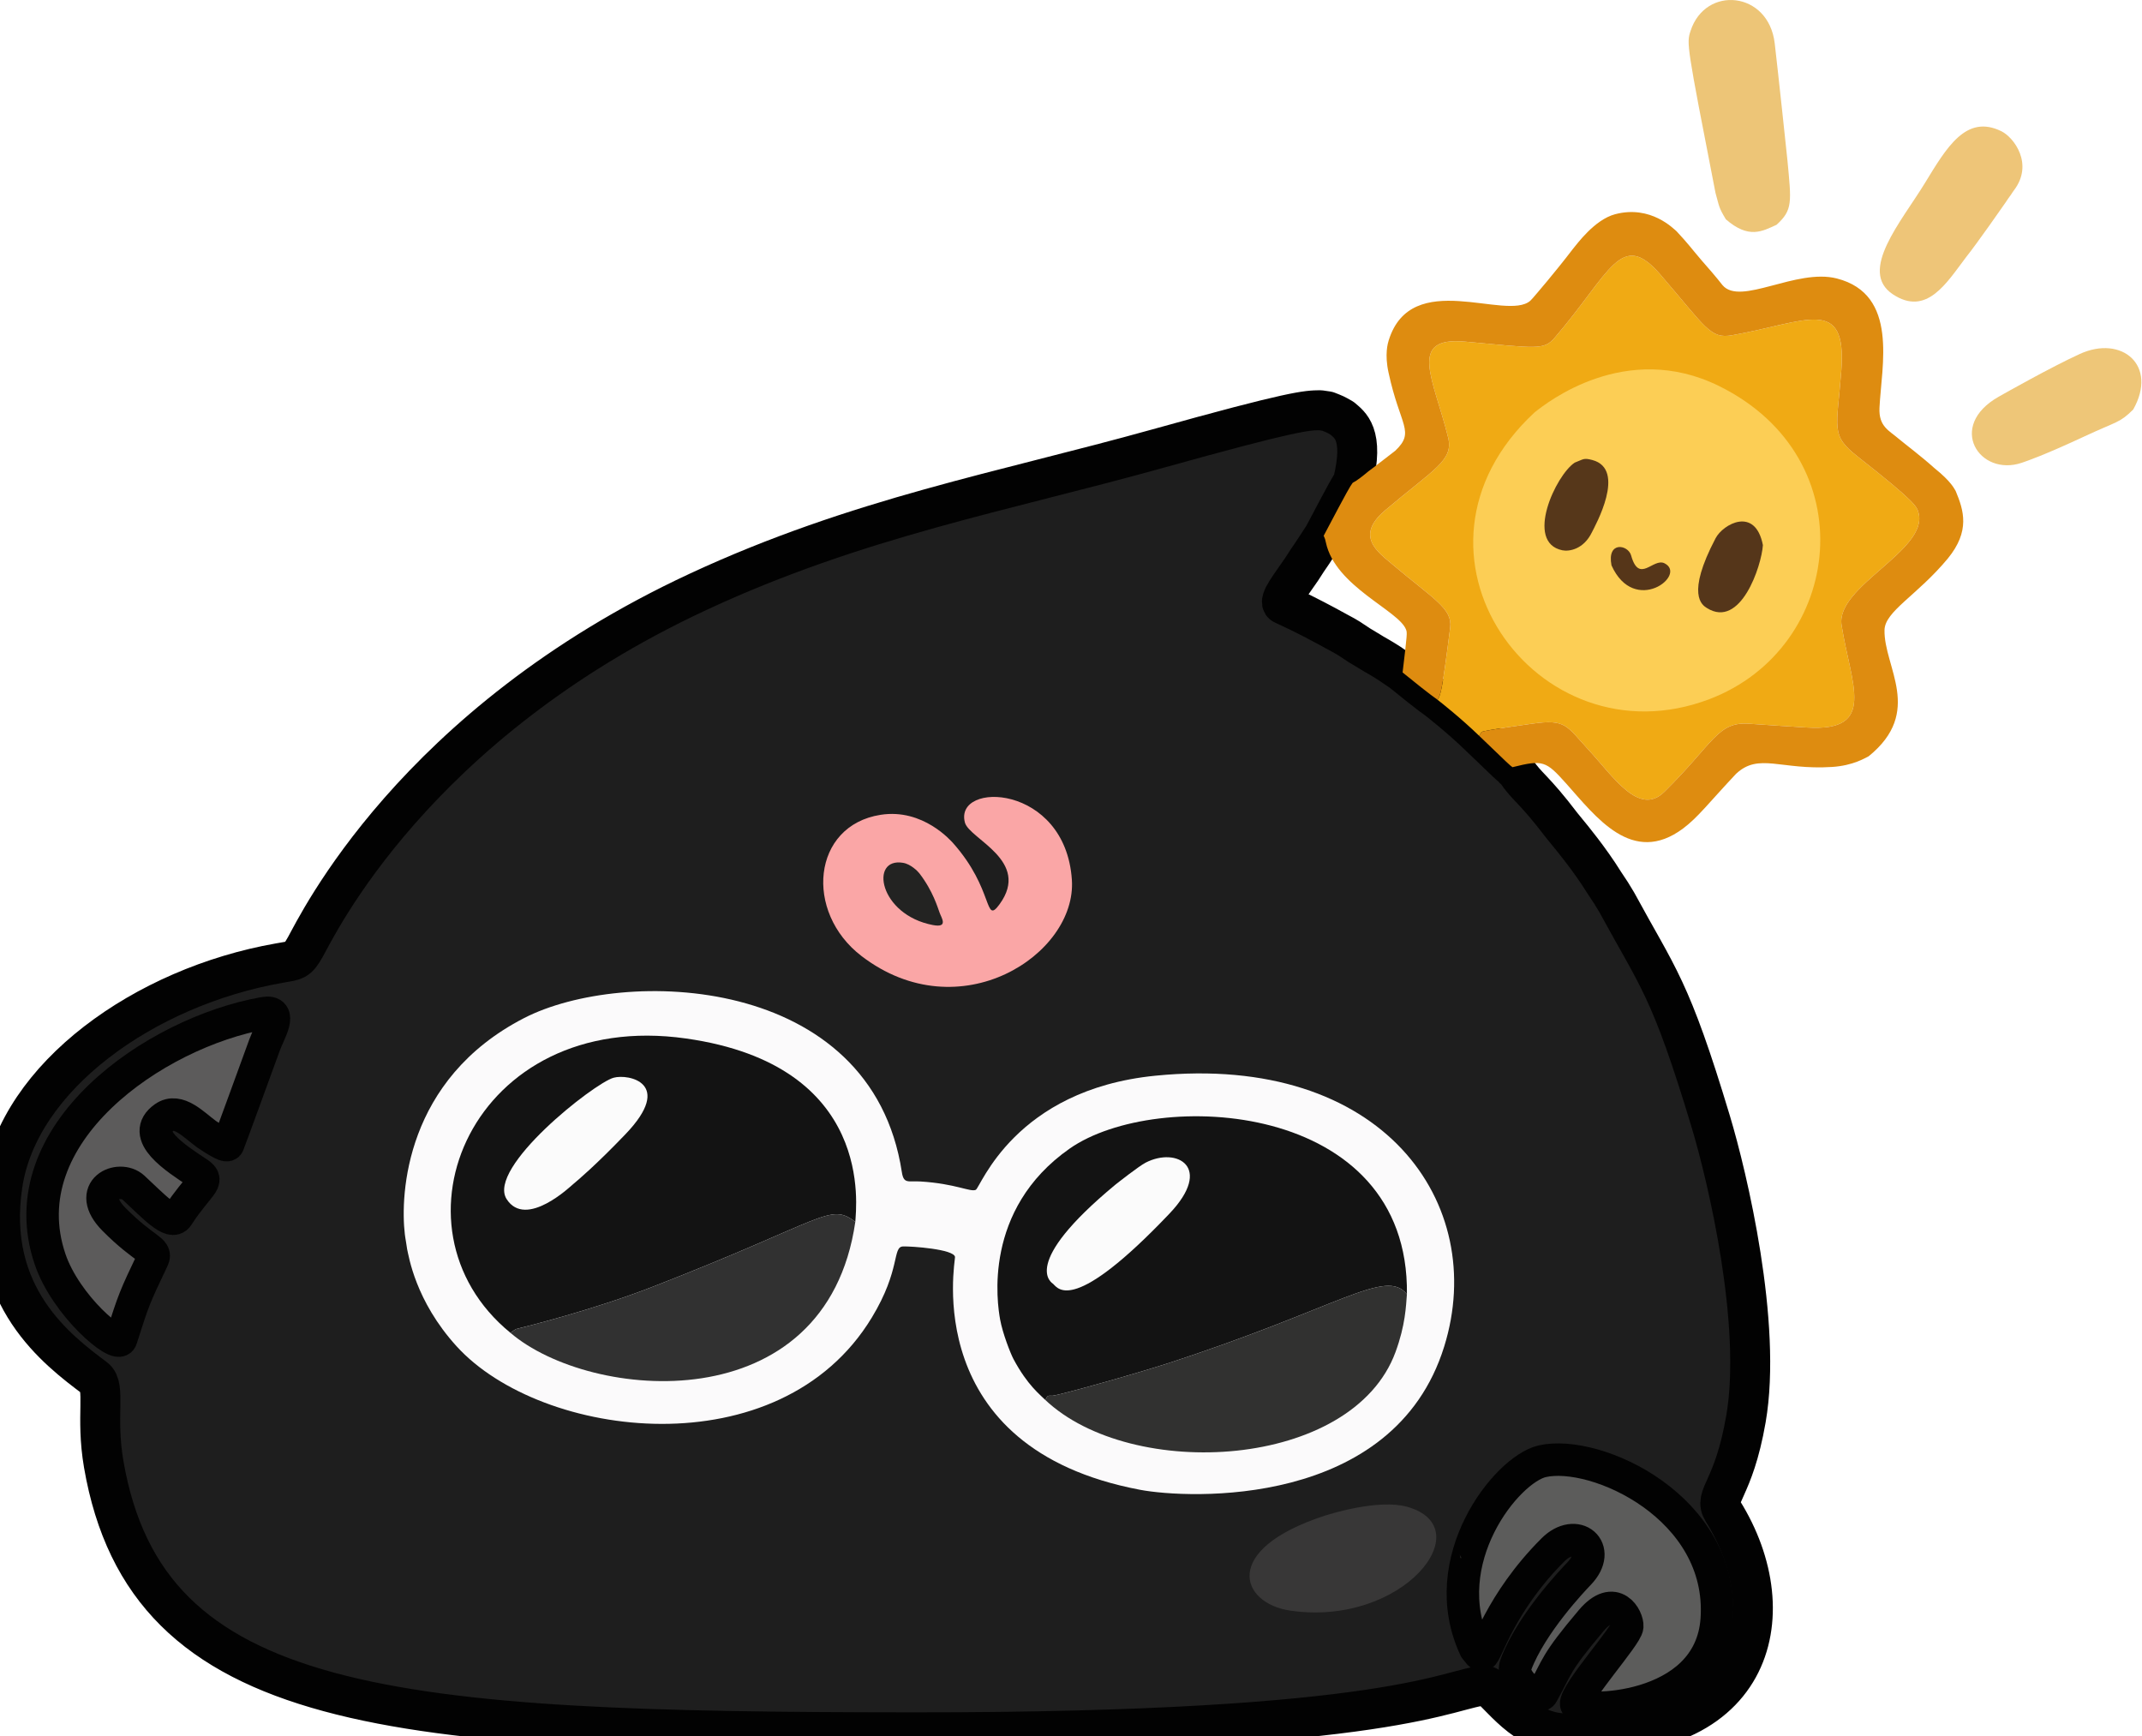
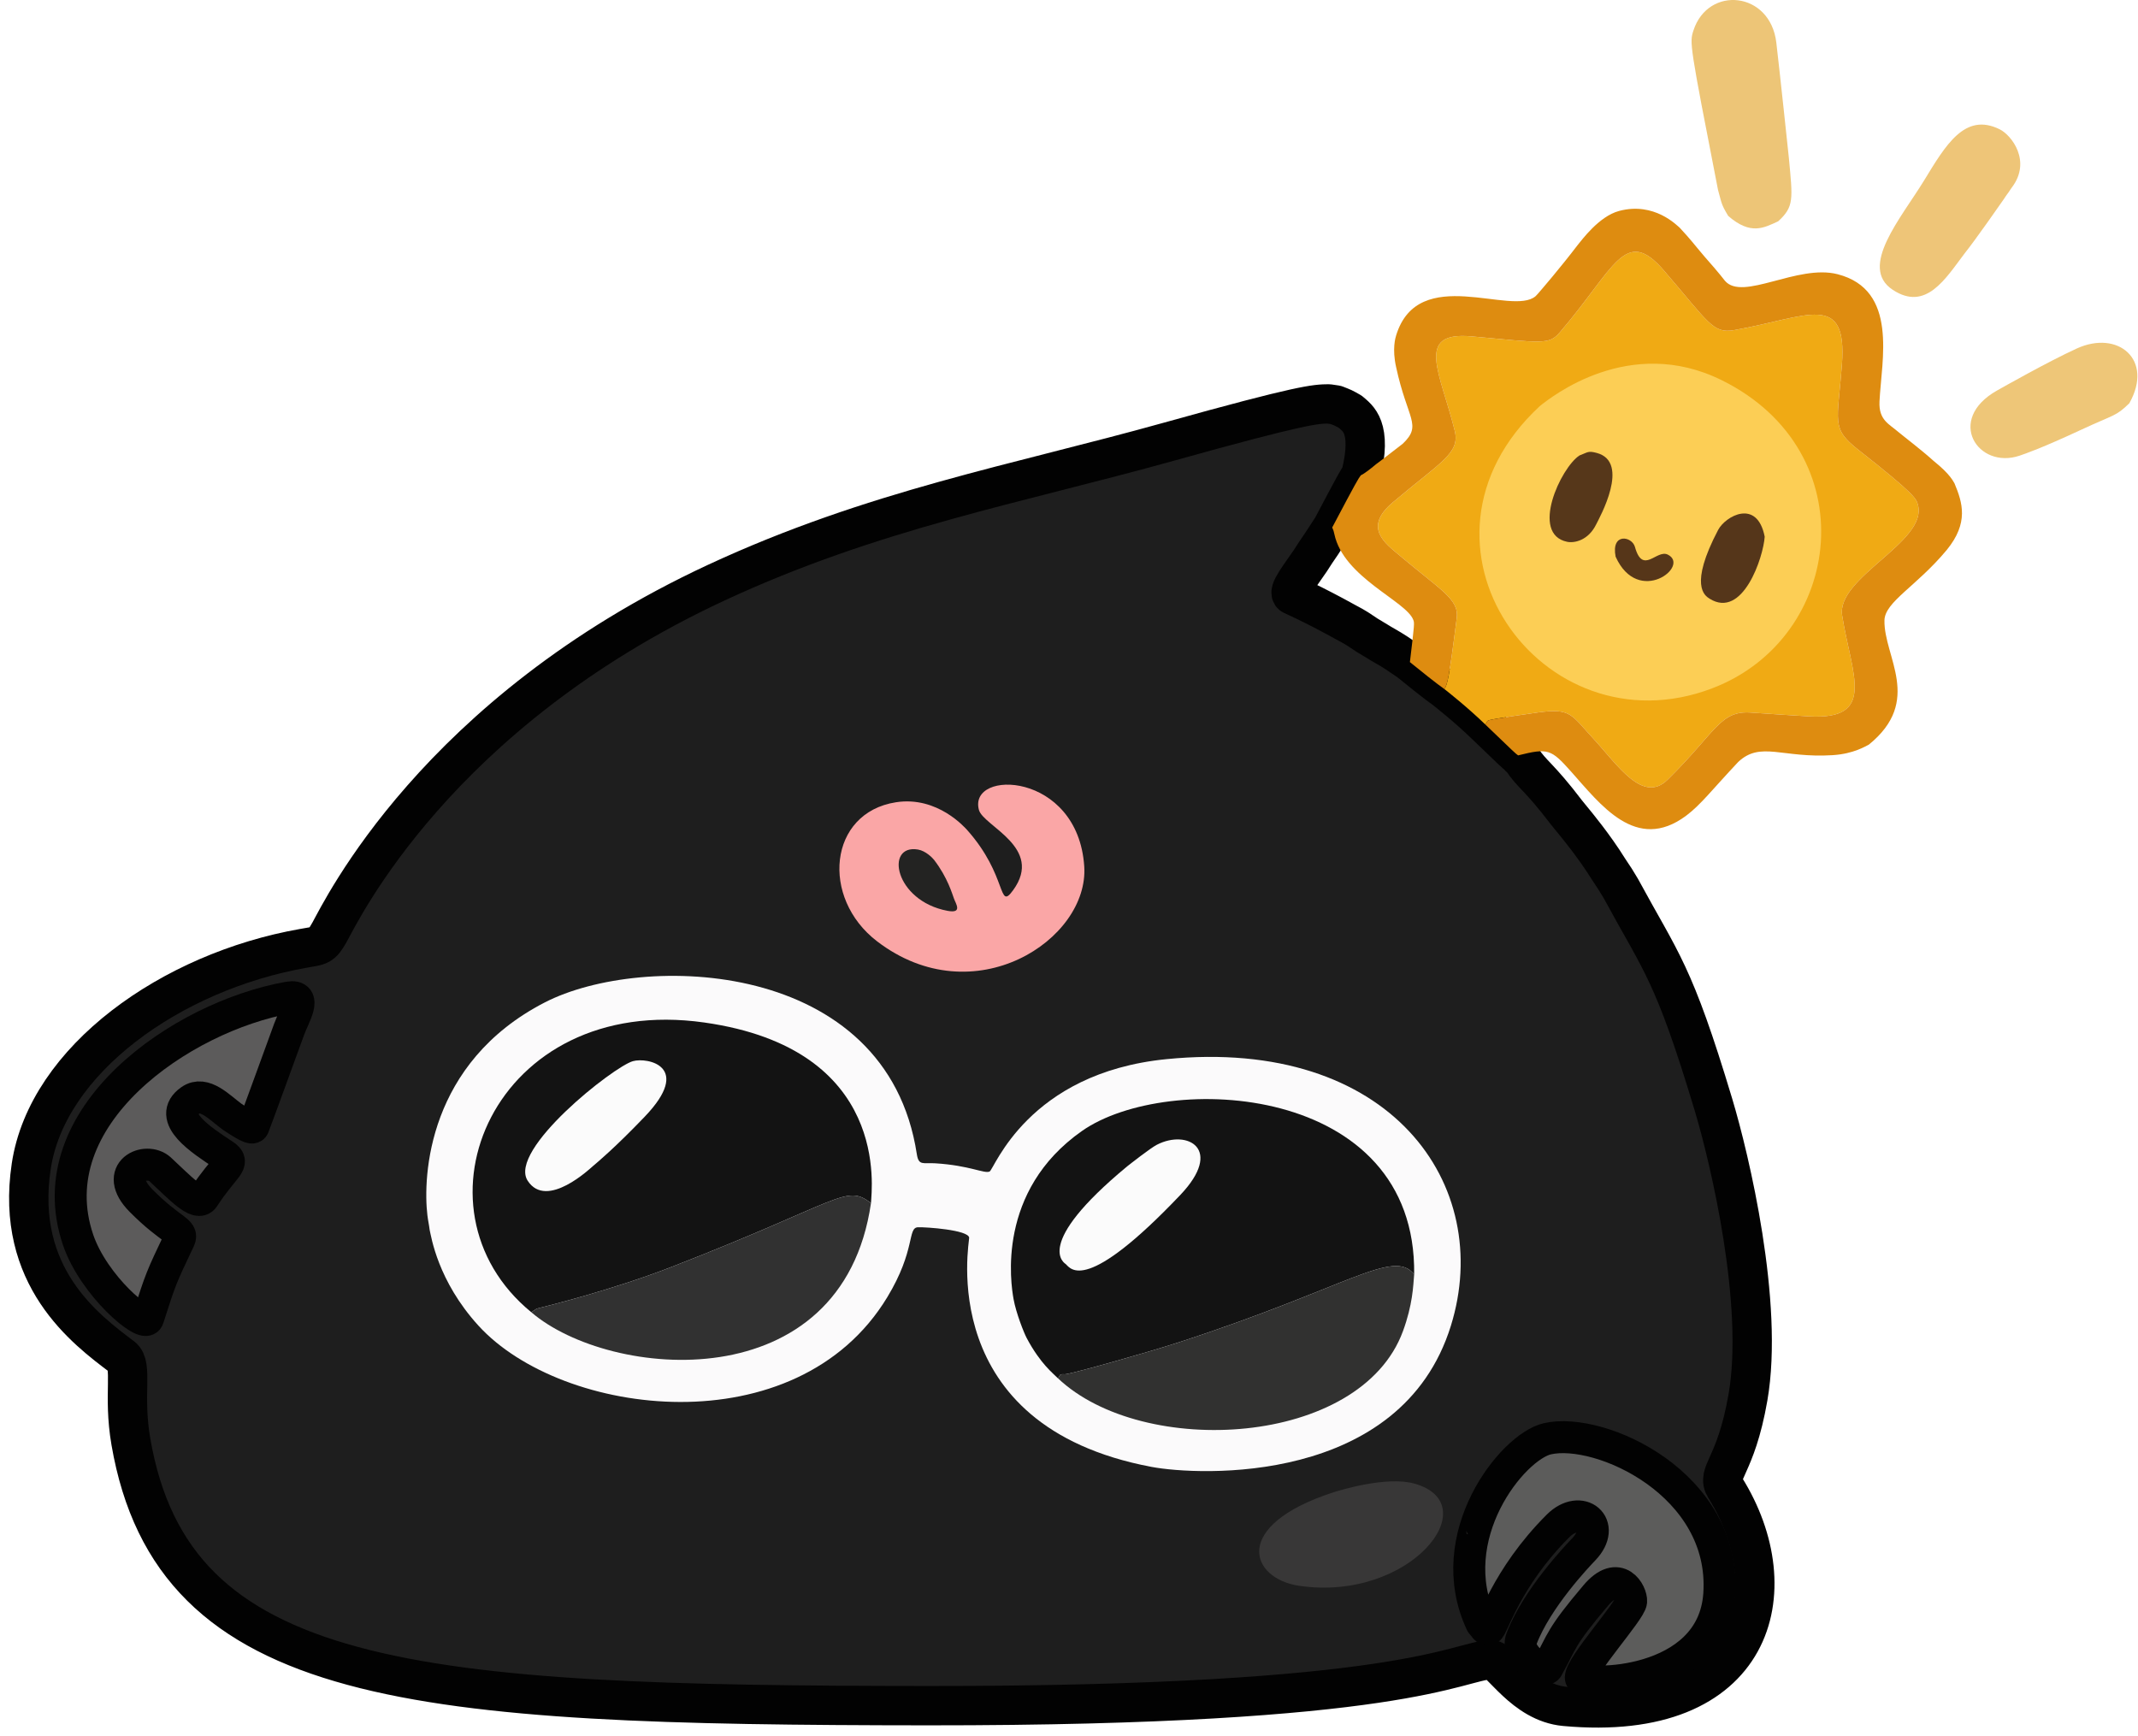
- <svg xmlns="http://www.w3.org/2000/svg" width="1027" height="832" viewBox="0 0 1027 832" version="1.1" xml:space="preserve" style="fill-rule:evenodd;clip-rule:evenodd;stroke-linejoin:round;stroke-miterlimit:2;">
+ <svg xmlns="http://www.w3.org/2000/svg" width="1041" height="845" viewBox="-14 0 1041 845" version="1.1" xml:space="preserve" style="fill-rule:evenodd;clip-rule:evenodd;stroke-linejoin:round;stroke-miterlimit:2;">
  <g transform="matrix(1,0,0,1,-186.5911,-373.6711)">
    <g id="Fondo" transform="matrix(1.197266,0,0,1.197266,0,37)">
      <path d="M684.504,445.465C685.477,445.608 686.45,445.75 687.422,445.893C690.519,447.111 690.443,447.041 693.335,448.7C696.153,451.241 702.471,454.736 697.549,474.532C696.417,476.1 695.989,476.691 685.935,495.726C685.755,495.976 681.864,501.964 681.511,502.507C679.166,505.885 679.252,505.831 677.047,509.234C673.264,514.907 667.434,521.97 669.702,523.204C670.51,523.644 677.407,526.489 691.59,534.333C692.933,535.103 692.915,535.004 694.313,535.807C694.466,535.895 694.454,535.891 696.213,536.941C700.136,539.574 700.047,539.534 704.198,541.988C706.211,543.302 708.718,544.526 712.221,546.825C717.141,550.193 717.151,550.126 717.533,550.472C730.252,560.793 730.439,560.524 731.543,561.42C732.921,562.505 740.908,568.796 748.116,575.766C760.364,587.532 760.344,587.548 761.544,588.406C762.241,589.295 762.143,589.267 763.068,589.978C767.45,596.541 769.83,596.694 781.27,611.705C781.454,611.924 781.427,611.934 783.524,614.48C784.802,616.018 792.464,625.235 798.29,634.639C798.501,634.977 798.474,634.866 801.031,638.788C801.802,640.056 802.572,641.324 803.342,642.592C819.805,672.965 824.708,676.365 840.955,730.364C847.63,752.551 861.603,811.505 855.025,849.434C850.031,878.223 841.882,880.098 845.774,886.323C871.839,928.01 857.947,982.27 780.539,975.175C763.789,973.639 754.417,955.96 750.477,956.147C736.646,956.803 715.451,975.008 521.5,974.884C312.45,974.751 214.647,967.638 197.382,867.519C194.062,848.263 198.321,836.437 193.834,833.062C178.94,821.861 150.118,800.428 156.851,755.559C163.348,712.256 213.689,676.362 267.571,666.88C274.186,665.716 274.912,666.128 278.177,660.314C282.954,651.805 321.381,571.223 435.362,518.205C499.333,488.449 557.665,478.104 619.586,460.816C674.187,445.571 679.168,445.52 684.504,445.465Z" style="fill:rgb(30,30,30);stroke:rgb(2,2,2);stroke-width:16px;" />
      <path d="M318.894,781.436C318.655,779.429 318.207,777.451 317.969,775.444C316.074,759.516 318.103,713.403 365.697,688.884C405.428,668.416 504.823,670.967 517.005,750.562C517.747,755.414 519.555,753.999 524.511,754.307C538.629,755.184 544.438,758.634 546.601,757.649C548.516,756.776 562.007,717.574 618.541,711.945C709.725,702.866 751.981,763.201 734.192,820.4C713.95,885.487 631.524,881.369 612.448,877.771C523.631,861.023 538.495,786.102 538.293,784.528C537.889,781.388 520.739,780.202 517.481,780.316C513.095,780.469 516.667,789.503 504.982,808.786C468.109,869.637 372.716,857.662 338.706,820.306C322.09,802.055 319.53,784.023 318.894,781.436Z" style="fill:rgb(251,250,251);" />
      <path d="M731.543,561.42C732.754,559.409 733.293,558.515 736.586,532.512C737.552,524.89 730.048,521.207 713.632,507.346C707.581,502.237 698.33,495.887 710.543,485.549C730.091,469.001 738.01,465.573 735.774,456.434C730.062,433.089 719.194,415.885 742.559,418.004C771.399,420.621 774.094,421.494 778.434,416.444C800.883,390.318 804.978,372.793 820.836,391.219C839.188,412.542 840.742,416.987 849.489,415.439C879.2,410.178 895.478,399.382 893.229,429.479C891.471,453.011 888.714,455.347 899.841,464.082C923.036,482.293 923.492,484.034 924.164,486.599C928.091,501.589 890.868,516.053 893.322,531.525C897.139,555.598 907.63,574.249 879.499,572.523C877.661,572.41 860.981,571.386 856.536,571.021C843.605,569.957 842.172,578.813 822.322,598.31C812.21,608.243 801.857,592.131 792.254,581.733C783.057,571.775 783.065,569.078 769.563,570.96C767.942,571.186 750.461,573.622 749.364,574.233C748.788,574.553 748.692,575.446 748.116,575.766C740.908,568.796 732.921,562.505 731.543,561.42Z" style="fill:rgb(240,170,20);" />
      <path d="M770.37,446.347C775.046,442.622 806.856,417.279 844.347,435.821C903.301,464.977 894.195,540.731 840.377,561.171C771.034,587.509 710.216,502.143 770.37,446.347Z" style="fill:rgb(252,206,85);" />
      <path d="M498.368,770.479C488.042,762.602 486.748,769.404 417.452,796.377C393.395,805.74 366.967,812.292 362.5,813.4C362.29,813.452 362.332,813.51 360.233,814.883C308.361,772.456 345.146,684.941 430.563,697.044C506.47,707.799 498.61,764.818 498.368,770.479Z" style="fill:rgb(19,19,19);" />
      <path d="M719.264,799.478C710.823,788.786 692.314,804.776 623.385,827.165C610.708,831.282 580.988,839.642 577.457,840.081C576.808,840.161 576.082,839.927 575.5,840.227C574.948,840.51 574.892,841.4 574.34,841.684C572.509,839.786 567.323,835.952 561.701,825.398C560.568,823.271 557.355,815.166 556.347,809.526C555.233,803.293 549.267,765.578 584.229,741.119C618.867,716.889 720.287,721.669 719.264,799.478Z" style="fill:rgb(19,19,19);" />
      <path d="M827.233,373.791C832.532,379.525 832.298,379.632 837.389,385.599C843.719,392.762 845.077,394.713 845.641,395.38C852.811,403.866 875.142,388.528 891.449,392.716C916.271,399.091 909.314,427.672 908.507,444.5C908.143,452.078 912.462,453.644 916.185,456.888C918.957,459.197 925.21,463.892 930.432,468.58C937.547,474.303 938.456,477.007 939.006,477.778C942.278,485.618 944.873,493.819 935.887,504.829C923.579,519.663 910.676,525.946 910.521,533.5C910.217,548.337 926.237,566.145 904.184,584.028C902.916,584.623 898.1,587.768 889.488,588.315C868.882,589.624 860.17,582.526 851.059,591.073C840.359,602.451 835.774,608.546 829.842,612.964C809.493,628.117 794.96,608.28 783.029,594.939C774.925,585.877 773.767,585.366 761.544,588.406C760.344,587.548 760.364,587.532 748.116,575.766C748.692,575.446 748.788,574.553 749.364,574.233C750.461,573.622 767.942,571.186 769.563,570.96C783.065,569.078 783.057,571.775 792.254,581.733C801.857,592.131 812.21,608.243 822.322,598.31C842.172,578.813 843.605,569.957 856.536,571.021C860.981,571.386 877.661,572.41 879.499,572.523C907.63,574.249 897.139,555.598 893.322,531.525C890.868,516.053 928.091,501.589 924.164,486.599C923.492,484.034 923.036,482.293 899.841,464.082C888.714,455.347 891.471,453.011 893.229,429.479C895.478,399.382 879.2,410.178 849.489,415.439C840.742,416.987 839.188,412.542 820.836,391.219C804.978,372.793 800.883,390.318 778.434,416.444C774.094,421.494 771.399,420.621 742.559,418.004C719.194,415.885 730.062,433.089 735.774,456.434C738.01,465.573 730.091,469.001 710.543,485.549C698.33,495.887 707.581,502.237 713.632,507.346C730.048,521.207 737.552,524.89 736.586,532.512C733.293,558.515 732.754,559.409 731.543,561.42C730.439,560.524 730.252,560.793 717.533,550.472C719.421,534.679 719.396,534.611 718.917,533.32C716.069,525.655 690.551,516.079 686.818,498.442C686.512,496.998 686.51,497.092 685.935,495.726C695.989,476.691 696.417,476.1 697.549,474.532C698.02,474.125 698.305,474.553 703.841,469.939C704.978,469.14 704.898,469.168 714.623,461.67C722.665,453.992 716.514,451.849 711.927,430.5C710.247,423.035 711.659,418.493 711.968,417.5C721.031,388.355 759.028,409.971 768.65,401.652L769.627,400.616C770.968,399.066 778.587,390.26 785.825,380.762C787.32,379.031 794.352,369.179 802.627,366.985C817.008,363.171 826.179,372.979 827.233,373.791Z" style="fill:rgb(222,140,16);" />
      <path d="M746.626,941.385C730.057,906.116 759.145,869.618 773.452,866.334C794.955,861.399 846.311,884.812 843.35,929.491C840.812,967.785 787.27,966.972 787.035,963.566C786.713,958.888 807.201,936.298 807.506,932.501C807.767,929.25 802.53,918.947 793.06,930.134C778.384,947.472 779.675,948.345 773.475,959.483C772.14,961.882 760.33,954.495 762.928,947.654C769.143,931.285 785.804,913.845 788.253,911.281C797.687,901.406 787.005,892.572 777.783,901.777C756.411,923.111 751.043,943.676 749.519,943.74C748.044,943.803 748.335,943.244 746.626,941.385Z" style="fill:rgb(92,92,91);stroke:rgb(2,2,2);stroke-width:13px;" />
      <path d="M537.366,618.632C554.128,637.374 549.897,651.857 556.159,643.25C568.815,625.854 544.022,617.171 542.258,610.579C537.793,593.896 582.488,594.903 585.092,633.509C587.107,663.372 540.201,694.145 500.856,664.039C477.76,646.367 481.092,611.762 508.496,607.477C525.583,604.806 536.85,618.162 537.366,618.632Z" style="fill:rgb(250,166,166);" />
      <path d="M238.584,735.388C233.474,731.665 227.231,724.729 221.616,728.677C211.65,735.683 225.954,744.809 235.201,750.93C240.292,754.299 235.369,755.288 227,768.191C224.466,772.098 217.336,764.199 209.279,756.752C203.613,751.515 189.714,757.577 201.512,769.488C213.786,781.879 218.849,781.569 217.08,785.302C209.666,800.949 209.626,800.886 204.349,817.425C203.025,821.576 182.22,804.083 175.883,785.359C158.943,735.308 217.842,694.62 261.558,686.895C269.406,685.508 263.633,694.593 261.808,699.605C260.65,702.787 247.797,738.099 247.253,739.343C246.948,740.041 246.341,740.58 238.584,735.388Z" style="fill:rgb(92,91,91);stroke:rgb(2,2,2);stroke-width:13px;" />
      <path d="M719.264,799.478C718.877,804.246 718.665,811.799 714.706,822.584C697.422,869.668 608.914,874.525 574.34,841.684C574.892,841.4 574.948,840.51 575.5,840.227C576.082,839.927 576.808,840.161 577.457,840.081C580.988,839.642 610.708,831.282 623.385,827.165C692.314,804.776 710.823,788.786 719.264,799.478Z" style="fill:rgb(49,49,48);" />
      <path d="M498.368,770.479C486.722,850.815 392.177,842.29 360.233,814.883C362.332,813.51 362.29,813.452 362.5,813.4C366.967,812.292 393.395,805.74 417.452,796.377C486.748,769.404 488.042,762.602 498.368,770.479Z" style="fill:rgb(49,49,49);" />
      <path d="M842.834,358.43C831.214,298.882 831.223,298.581 832.846,293.59C838.827,275.199 864.069,277.649 866.543,298.495C867.822,309.275 871.507,343.902 871.656,345.484C873.23,362.224 873.817,365.261 867.291,371.211C861.542,373.827 856.154,376.992 846.983,369.017C844.026,364.093 844.402,363.978 842.834,358.43Z" style="fill:rgb(237,197,119);" />
      <path d="M686.391,888.122C688.931,887.329 708.067,881.358 719.468,884.596C749.052,892.999 717.589,932.752 672.531,926.138C652.503,923.199 644.649,901.675 686.391,888.122Z" style="fill:rgb(56,55,55);" />
      <path d="M961.121,359.235C960.009,360.727 960.061,360.692 959.06,362.192C957.819,363.976 947.776,378.412 943.156,384.221C935.412,394.38 927.44,408.049 913.847,399.036C899.934,389.809 917.246,369.961 926.649,354.585C935.401,340.275 943.17,326.78 957.352,333.768C962.304,336.208 970.383,346.811 962.363,357.402C961.687,358.295 961.766,358.283 961.121,359.235Z" style="fill:rgb(238,197,120);" />
      <path d="M1010.111,445.192C1004.619,450.609 1004.025,449.689 990.689,455.902C974.424,463.481 967.573,465.805 965.503,466.508C948.548,472.262 935.308,451.888 956.265,440.043C958.819,438.599 977.137,428.246 988.704,422.948C1005.506,415.251 1020.122,427.48 1010.111,445.192Z" style="fill:rgb(238,198,120);" />
      <path d="M602.548,755.554C603.487,754.814 611.929,748.158 614.63,746.762C627.069,740.333 641.924,748.508 624.163,767.181C585.883,807.425 579.68,797.336 577.638,795.356C577.246,794.976 563.754,787.679 602.548,755.554Z" style="fill:rgb(251,251,251);" />
      <path d="M385.383,755.363C384.508,756.064 366.47,773.408 358.736,761.37C350.685,748.839 393.707,714.944 401.57,712.76C407.477,711.119 425.974,714.864 406.342,735.357C394.417,747.806 387.161,753.876 385.383,755.363Z" style="fill:rgb(251,251,251);" />
      <path d="M786.471,466.446C789.975,465.137 789.917,464.443 793.523,465.407C807.384,469.11 794.546,491.878 793.313,494.41C790.049,501.109 784.306,502.133 781.49,501.55C766.31,498.406 778.891,471.391 786.471,466.446Z" style="fill:rgb(86,55,26);" />
      <path d="M861.821,499.484C861.275,507.793 852.911,533.187 839.382,524.664C837.475,523.462 830.972,519.366 842.889,496.707C845.848,491.082 858.756,483.805 861.821,499.484Z" style="fill:rgb(85,54,26);" />
      <path d="M532.112,646.641C532.794,648.65 535.785,652.816 529.477,651.625C507.849,647.542 503.961,624.438 517.465,626.698C520.599,627.222 523.385,630.082 524.014,630.897C529.588,638.124 531.442,644.934 532.112,646.641Z" style="fill:rgb(35,35,34);" />
      <path d="M801.189,507.591C799.29,497.738 807.84,499.271 809.047,503.615C812.254,515.164 817.86,504.51 822.393,506.749C831.765,511.378 810.389,527.997 801.189,507.591Z" style="fill:rgb(86,54,25);" />
      <path d="M740.42,903.512C740.59,904.649 741.762,905.31 740.651,905.06C740.529,905.032 740.634,904.95 740.42,903.512Z" style="fill:rgb(32,32,31);" />
    </g>
  </g>
</svg>
